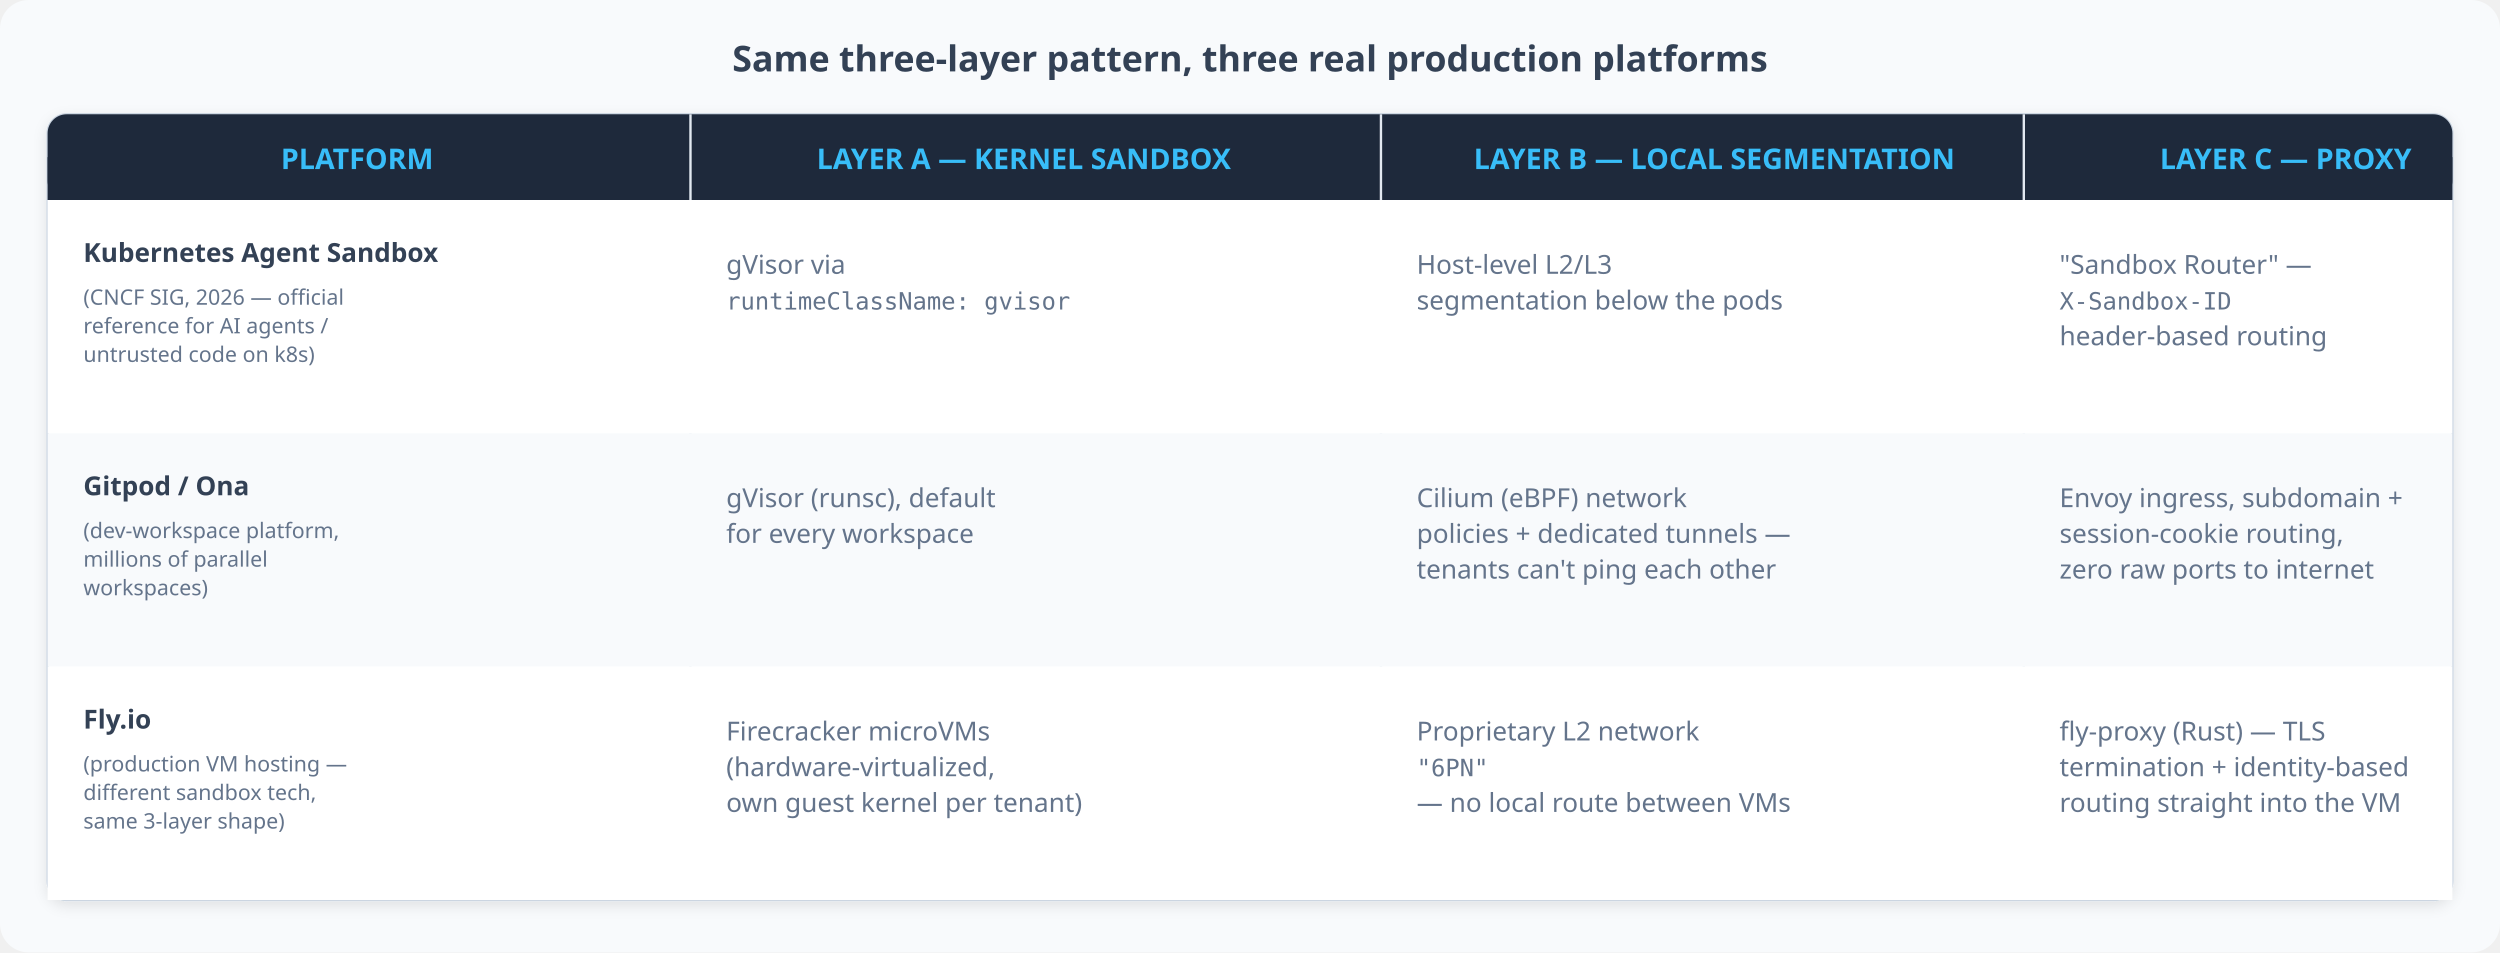
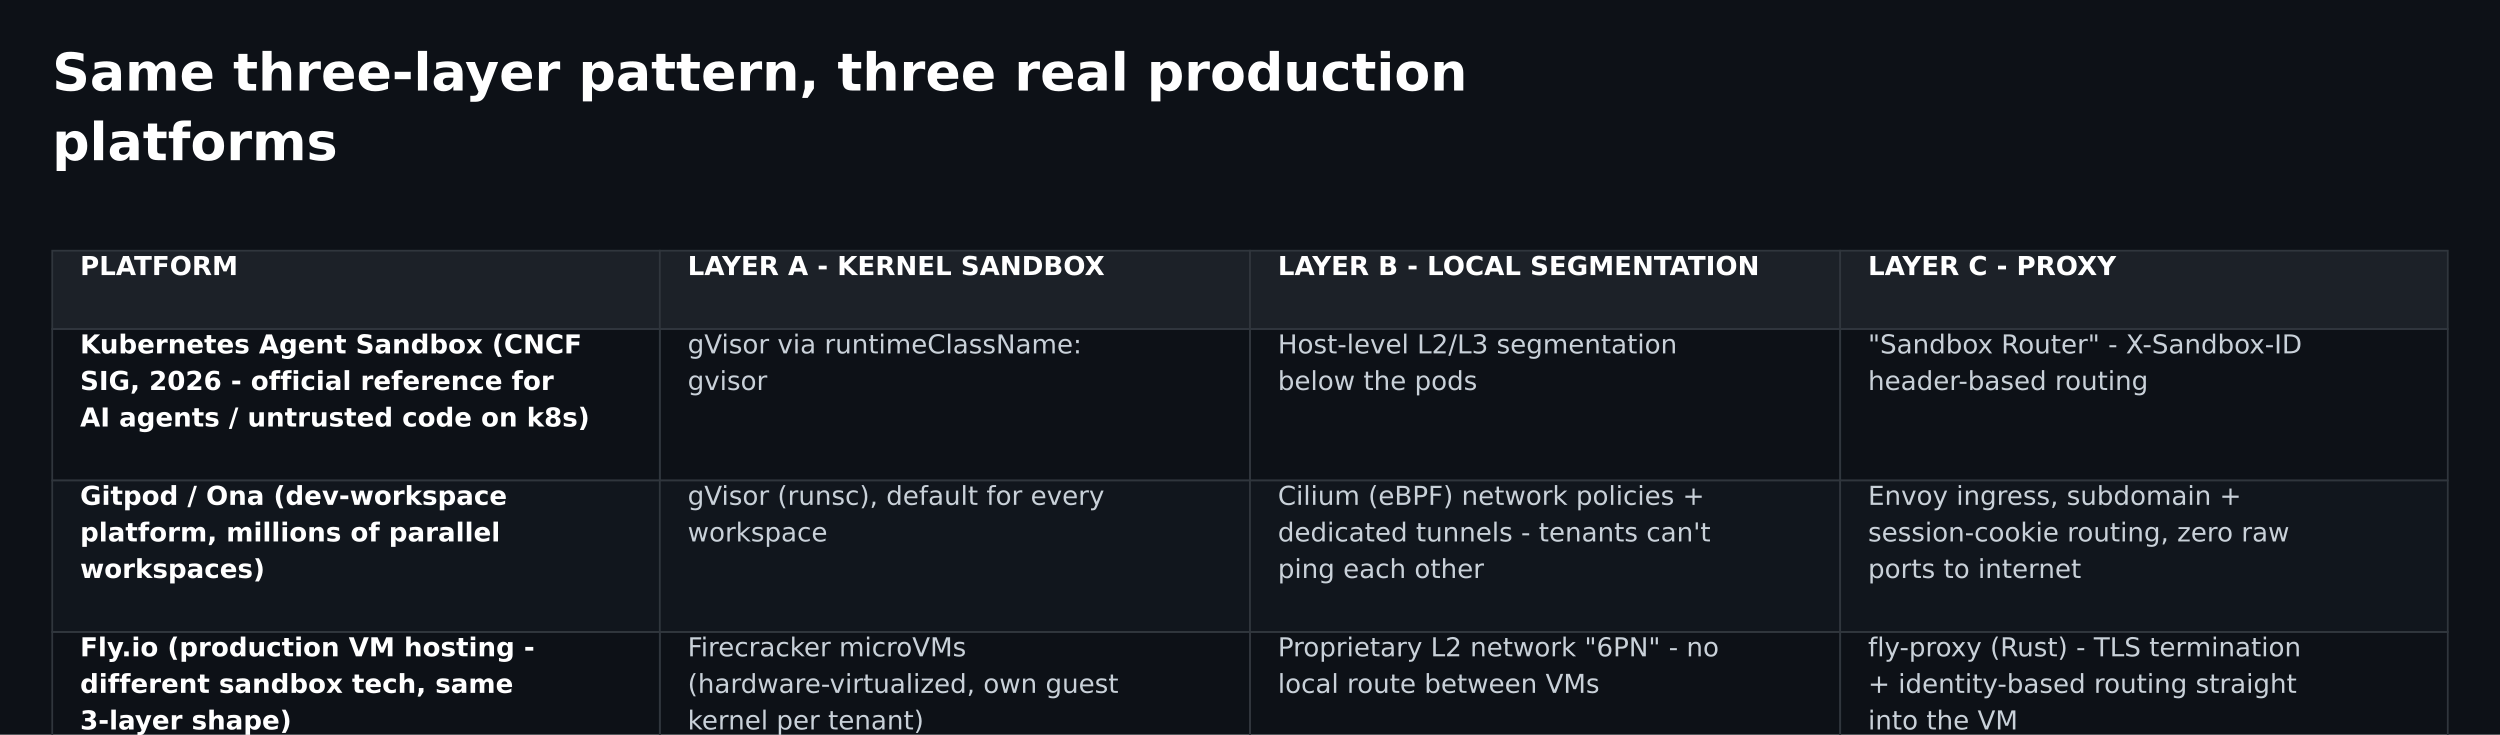
- <svg xmlns="http://www.w3.org/2000/svg" viewBox="0 0 1050 400" width="100%" height="100%">
-   <defs>
-     <filter id="sh" x="-5%" y="-5%" width="110%" height="110%">
-       <feDropShadow dx="0" dy="2" stdDeviation="3" flood-opacity="0.1" />
-     </filter>
-   </defs>
-   <rect width="1050" height="400" fill="#f8fafc" rx="12" />
-   <text x="525" y="30" fill="#334155" font-family="sans-serif" font-weight="bold" font-size="15" text-anchor="middle">Same three-layer pattern, three real production platforms</text>
-   <g filter="url(#sh)">
-     <rect x="20" y="48" width="1010" height="330" rx="8" fill="#ffffff" stroke="#cbd5e1" />
-   </g>
-   <rect x="20" y="48" width="1010" height="36" fill="#1e293b" rx="8" />
-   <rect x="20" y="66" width="1010" height="18" fill="#1e293b" />
-   <text x="150" y="71" fill="#38bdf8" font-family="sans-serif" font-weight="bold" font-size="12" text-anchor="middle">PLATFORM</text>
-   <text x="430" y="71" fill="#38bdf8" font-family="sans-serif" font-weight="bold" font-size="12" text-anchor="middle">LAYER A — KERNEL SANDBOX</text>
-   <text x="720" y="71" fill="#38bdf8" font-family="sans-serif" font-weight="bold" font-size="12" text-anchor="middle">LAYER B — LOCAL SEGMENTATION</text>
-   <text x="960" y="71" fill="#38bdf8" font-family="sans-serif" font-weight="bold" font-size="12" text-anchor="middle">LAYER C — PROXY</text>
-   <line x1="290" y1="48" x2="290" y2="378" stroke="#e2e8f0" />
-   <line x1="580" y1="48" x2="580" y2="378" stroke="#e2e8f0" />
-   <line x1="850" y1="48" x2="850" y2="378" stroke="#e2e8f0" />
-   <g font-family="sans-serif" font-size="11">
-     <rect x="20" y="84" width="1010" height="98" fill="#ffffff" />
-     <text x="35" y="110" fill="#334155" font-weight="bold">Kubernetes Agent Sandbox</text>
-     <text x="35" y="128" fill="#64748b" font-size="9">(CNCF SIG, 2026 — official</text>
-     <text x="35" y="140" fill="#64748b" font-size="9">reference for AI agents /</text>
-     <text x="35" y="152" fill="#64748b" font-size="9">untrusted code on k8s)</text>
-     <text x="305" y="115" fill="#64748b">gVisor via</text>
-     <text x="305" y="130" fill="#64748b" font-family="monospace" font-size="10">runtimeClassName: gvisor</text>
-     <text x="595" y="115" fill="#64748b">Host-level L2/L3</text>
-     <text x="595" y="130" fill="#64748b">segmentation below the pods</text>
-     <text x="865" y="115" fill="#64748b">"Sandbox Router" —</text>
-     <text x="865" y="130" fill="#64748b" font-family="monospace" font-size="10">X-Sandbox-ID</text>
-     <text x="865" y="145" fill="#64748b">header-based routing</text>
-     <rect x="20" y="182" width="1010" height="98" fill="#f8fafc" />
-     <text x="35" y="208" fill="#334155" font-weight="bold">Gitpod / Ona</text>
-     <text x="35" y="226" fill="#64748b" font-size="9">(dev-workspace platform,</text>
-     <text x="35" y="238" fill="#64748b" font-size="9">millions of parallel</text>
-     <text x="35" y="250" fill="#64748b" font-size="9">workspaces)</text>
-     <text x="305" y="213" fill="#64748b">gVisor (runsc), default</text>
-     <text x="305" y="228" fill="#64748b">for every workspace</text>
-     <text x="595" y="213" fill="#64748b">Cilium (eBPF) network</text>
-     <text x="595" y="228" fill="#64748b">policies + dedicated tunnels —</text>
-     <text x="595" y="243" fill="#64748b">tenants can't ping each other</text>
-     <text x="865" y="213" fill="#64748b">Envoy ingress, subdomain +</text>
-     <text x="865" y="228" fill="#64748b">session-cookie routing,</text>
-     <text x="865" y="243" fill="#64748b">zero raw ports to internet</text>
-     <rect x="20" y="280" width="1010" height="98" fill="#ffffff" />
-     <text x="35" y="306" fill="#334155" font-weight="bold">Fly.io</text>
-     <text x="35" y="324" fill="#64748b" font-size="9">(production VM hosting —</text>
-     <text x="35" y="336" fill="#64748b" font-size="9">different sandbox tech,</text>
-     <text x="35" y="348" fill="#64748b" font-size="9">same 3-layer shape)</text>
-     <text x="305" y="311" fill="#64748b">Firecracker microVMs</text>
-     <text x="305" y="326" fill="#64748b">(hardware-virtualized,</text>
-     <text x="305" y="341" fill="#64748b">own guest kernel per tenant)</text>
-     <text x="595" y="311" fill="#64748b">Proprietary L2 network</text>
-     <text x="595" y="326" fill="#64748b" font-family="monospace" font-size="10">"6PN"</text>
-     <text x="595" y="341" fill="#64748b">— no local route between VMs</text>
-     <text x="865" y="311" fill="#64748b">fly-proxy (Rust) — TLS</text>
-     <text x="865" y="326" fill="#64748b">termination + identity-based</text>
-     <text x="865" y="341" fill="#64748b">routing straight into the VM</text>
-   </g>
+ <svg xmlns="http://www.w3.org/2000/svg" width="1436" height="422" viewBox="0 0 1436 422" font-family="DejaVu Sans, Verdana, sans-serif">
+   <rect width="1436" height="422" fill="#0d1117" />
+   <text x="30" y="52" font-size="30" font-weight="bold" fill="#ffffff">Same three-layer pattern, three real production</text>
+   <text x="30" y="92" font-size="30" font-weight="bold" fill="#ffffff">platforms</text>
+   <rect x="30" y="144" width="349" height="45" fill="#1c2128" stroke="#30363d" />
+   <text x="46" y="158" font-size="15" font-weight="bold" fill="#ffffff">PLATFORM</text>
+   <rect x="379" y="144" width="339" height="45" fill="#1c2128" stroke="#30363d" />
+   <text x="395" y="158" font-size="15" font-weight="bold" fill="#ffffff">LAYER A - KERNEL SANDBOX</text>
+   <rect x="718" y="144" width="339" height="45" fill="#1c2128" stroke="#30363d" />
+   <text x="734" y="158" font-size="15" font-weight="bold" fill="#ffffff">LAYER B - LOCAL SEGMENTATION</text>
+   <rect x="1057" y="144" width="349" height="45" fill="#1c2128" stroke="#30363d" />
+   <text x="1073" y="158" font-size="15" font-weight="bold" fill="#ffffff">LAYER C - PROXY</text>
+   <rect x="30" y="189" width="349" height="87" fill="none" stroke="#30363d" />
+   <text x="46" y="203" font-size="15" font-weight="bold" fill="#ffffff">Kubernetes Agent Sandbox (CNCF</text>
+   <text x="46" y="224" font-size="15" font-weight="bold" fill="#ffffff">SIG, 2026 - official reference for</text>
+   <text x="46" y="245" font-size="15" font-weight="bold" fill="#ffffff">AI agents / untrusted code on k8s)</text>
+   <rect x="379" y="189" width="339" height="87" fill="none" stroke="#30363d" />
+   <text x="395" y="203" font-size="15" fill="#c9d1d9">gVisor via runtimeClassName:</text>
+   <text x="395" y="224" font-size="15" fill="#c9d1d9">gvisor</text>
+   <rect x="718" y="189" width="339" height="87" fill="none" stroke="#30363d" />
+   <text x="734" y="203" font-size="15" fill="#c9d1d9">Host-level L2/L3 segmentation</text>
+   <text x="734" y="224" font-size="15" fill="#c9d1d9">below the pods</text>
+   <rect x="1057" y="189" width="349" height="87" fill="none" stroke="#30363d" />
+   <text x="1073" y="203" font-size="15" fill="#c9d1d9">"Sandbox Router" - X-Sandbox-ID</text>
+   <text x="1073" y="224" font-size="15" fill="#c9d1d9">header-based routing</text>
+   <rect x="30" y="276" width="349" height="87" fill="#11161d" />
+   <rect x="30" y="276" width="349" height="87" fill="none" stroke="#30363d" />
+   <text x="46" y="290" font-size="15" font-weight="bold" fill="#ffffff">Gitpod / Ona (dev-workspace</text>
+   <text x="46" y="311" font-size="15" font-weight="bold" fill="#ffffff">platform, millions of parallel</text>
+   <text x="46" y="332" font-size="15" font-weight="bold" fill="#ffffff">workspaces)</text>
+   <rect x="379" y="276" width="339" height="87" fill="#11161d" />
+   <rect x="379" y="276" width="339" height="87" fill="none" stroke="#30363d" />
+   <text x="395" y="290" font-size="15" fill="#c9d1d9">gVisor (runsc), default for every</text>
+   <text x="395" y="311" font-size="15" fill="#c9d1d9">workspace</text>
+   <rect x="718" y="276" width="339" height="87" fill="#11161d" />
+   <rect x="718" y="276" width="339" height="87" fill="none" stroke="#30363d" />
+   <text x="734" y="290" font-size="15" fill="#c9d1d9">Cilium (eBPF) network policies +</text>
+   <text x="734" y="311" font-size="15" fill="#c9d1d9">dedicated tunnels - tenants can't</text>
+   <text x="734" y="332" font-size="15" fill="#c9d1d9">ping each other</text>
+   <rect x="1057" y="276" width="349" height="87" fill="#11161d" />
+   <rect x="1057" y="276" width="349" height="87" fill="none" stroke="#30363d" />
+   <text x="1073" y="290" font-size="15" fill="#c9d1d9">Envoy ingress, subdomain +</text>
+   <text x="1073" y="311" font-size="15" fill="#c9d1d9">session-cookie routing, zero raw</text>
+   <text x="1073" y="332" font-size="15" fill="#c9d1d9">ports to internet</text>
+   <rect x="30" y="363" width="349" height="87" fill="none" stroke="#30363d" />
+   <text x="46" y="377" font-size="15" font-weight="bold" fill="#ffffff">Fly.io (production VM hosting -</text>
+   <text x="46" y="398" font-size="15" font-weight="bold" fill="#ffffff">different sandbox tech, same</text>
+   <text x="46" y="419" font-size="15" font-weight="bold" fill="#ffffff">3-layer shape)</text>
+   <rect x="379" y="363" width="339" height="87" fill="none" stroke="#30363d" />
+   <text x="395" y="377" font-size="15" fill="#c9d1d9">Firecracker microVMs</text>
+   <text x="395" y="398" font-size="15" fill="#c9d1d9">(hardware-virtualized, own guest</text>
+   <text x="395" y="419" font-size="15" fill="#c9d1d9">kernel per tenant)</text>
+   <rect x="718" y="363" width="339" height="87" fill="none" stroke="#30363d" />
+   <text x="734" y="377" font-size="15" fill="#c9d1d9">Proprietary L2 network "6PN" - no</text>
+   <text x="734" y="398" font-size="15" fill="#c9d1d9">local route between VMs</text>
+   <rect x="1057" y="363" width="349" height="87" fill="none" stroke="#30363d" />
+   <text x="1073" y="377" font-size="15" fill="#c9d1d9">fly-proxy (Rust) - TLS termination</text>
+   <text x="1073" y="398" font-size="15" fill="#c9d1d9">+ identity-based routing straight</text>
+   <text x="1073" y="419" font-size="15" fill="#c9d1d9">into the VM</text>
</svg>
